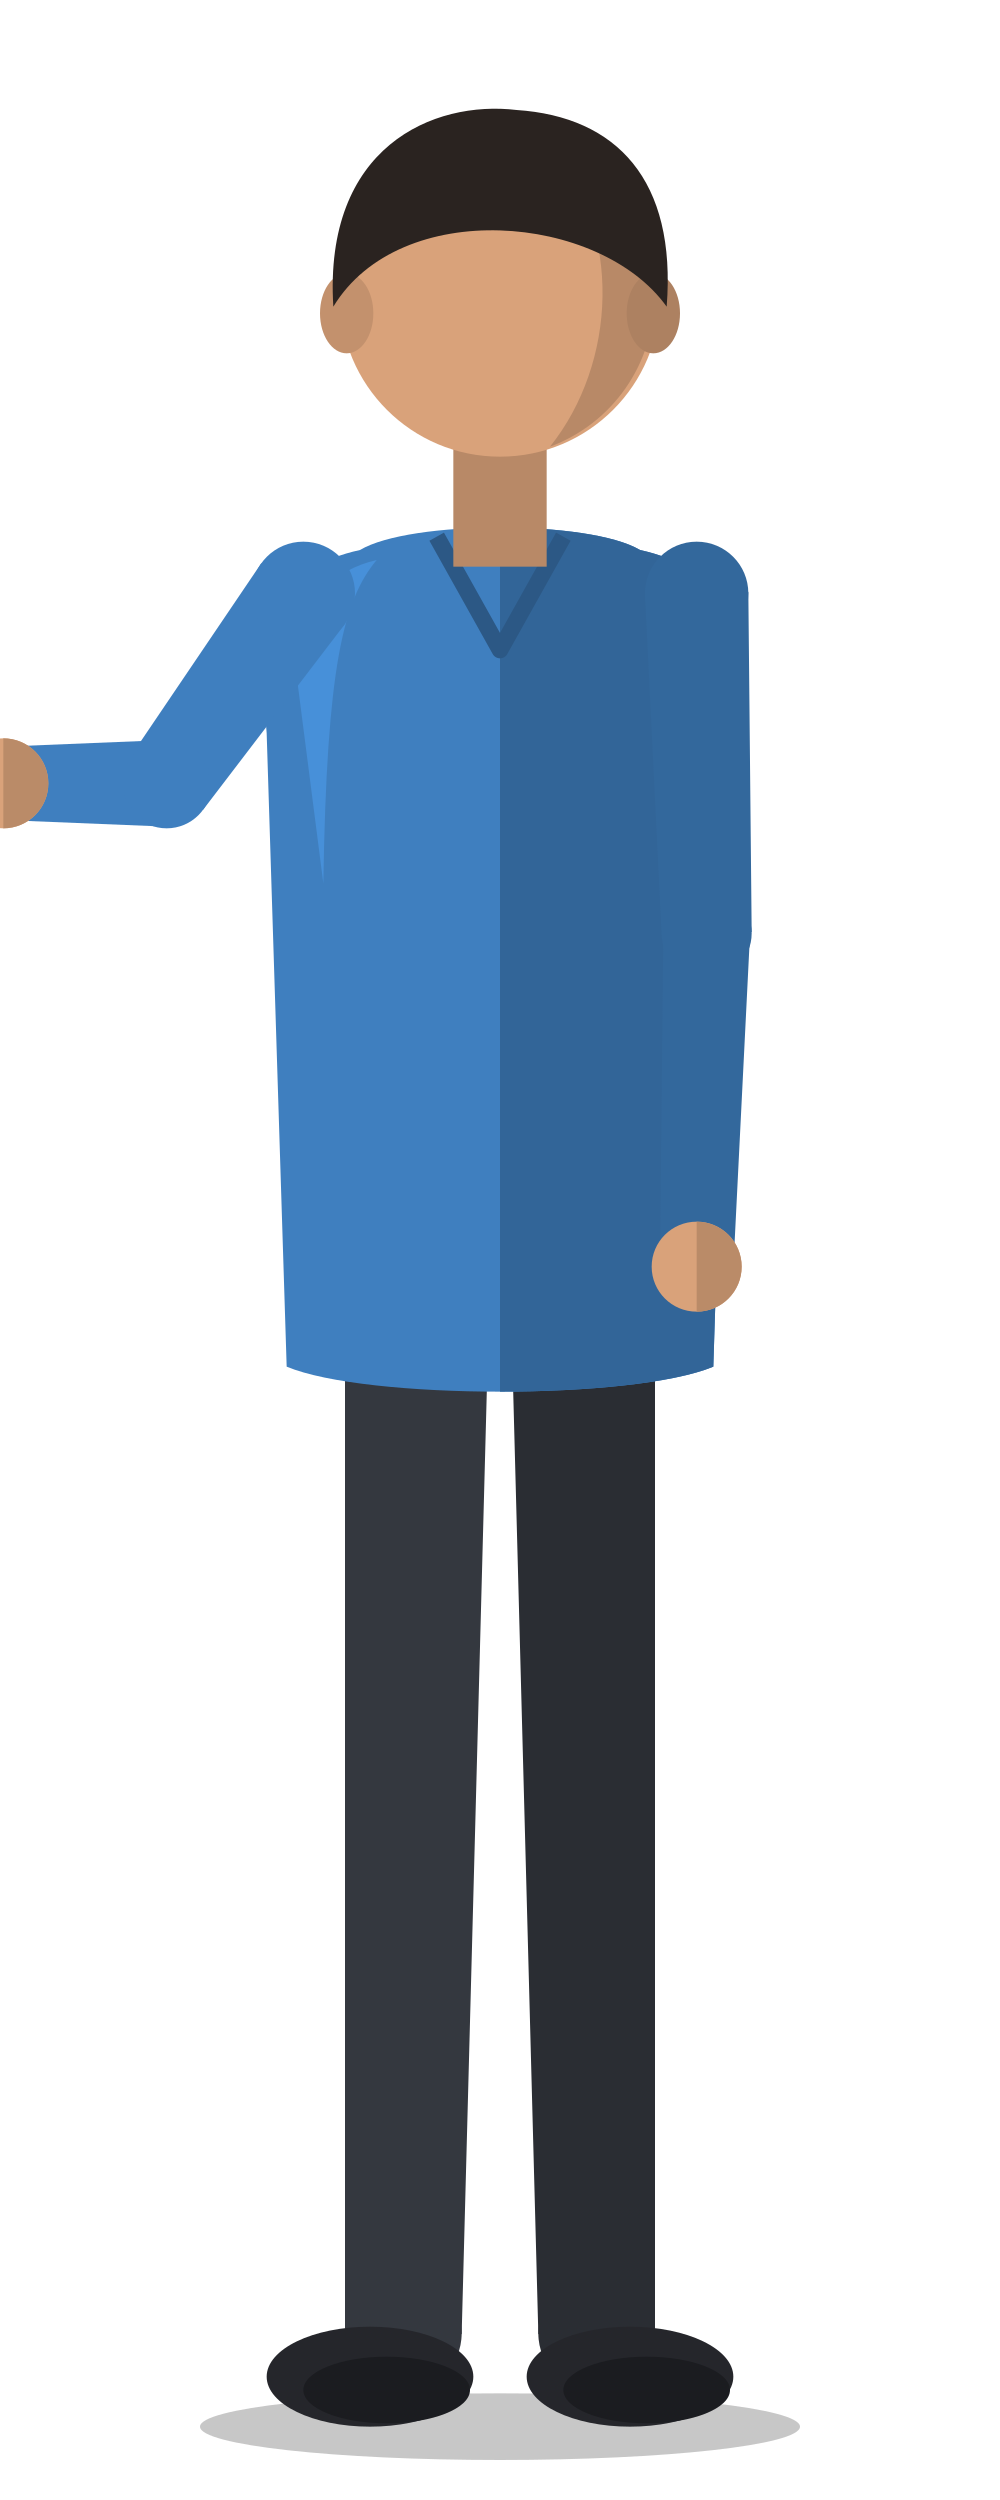
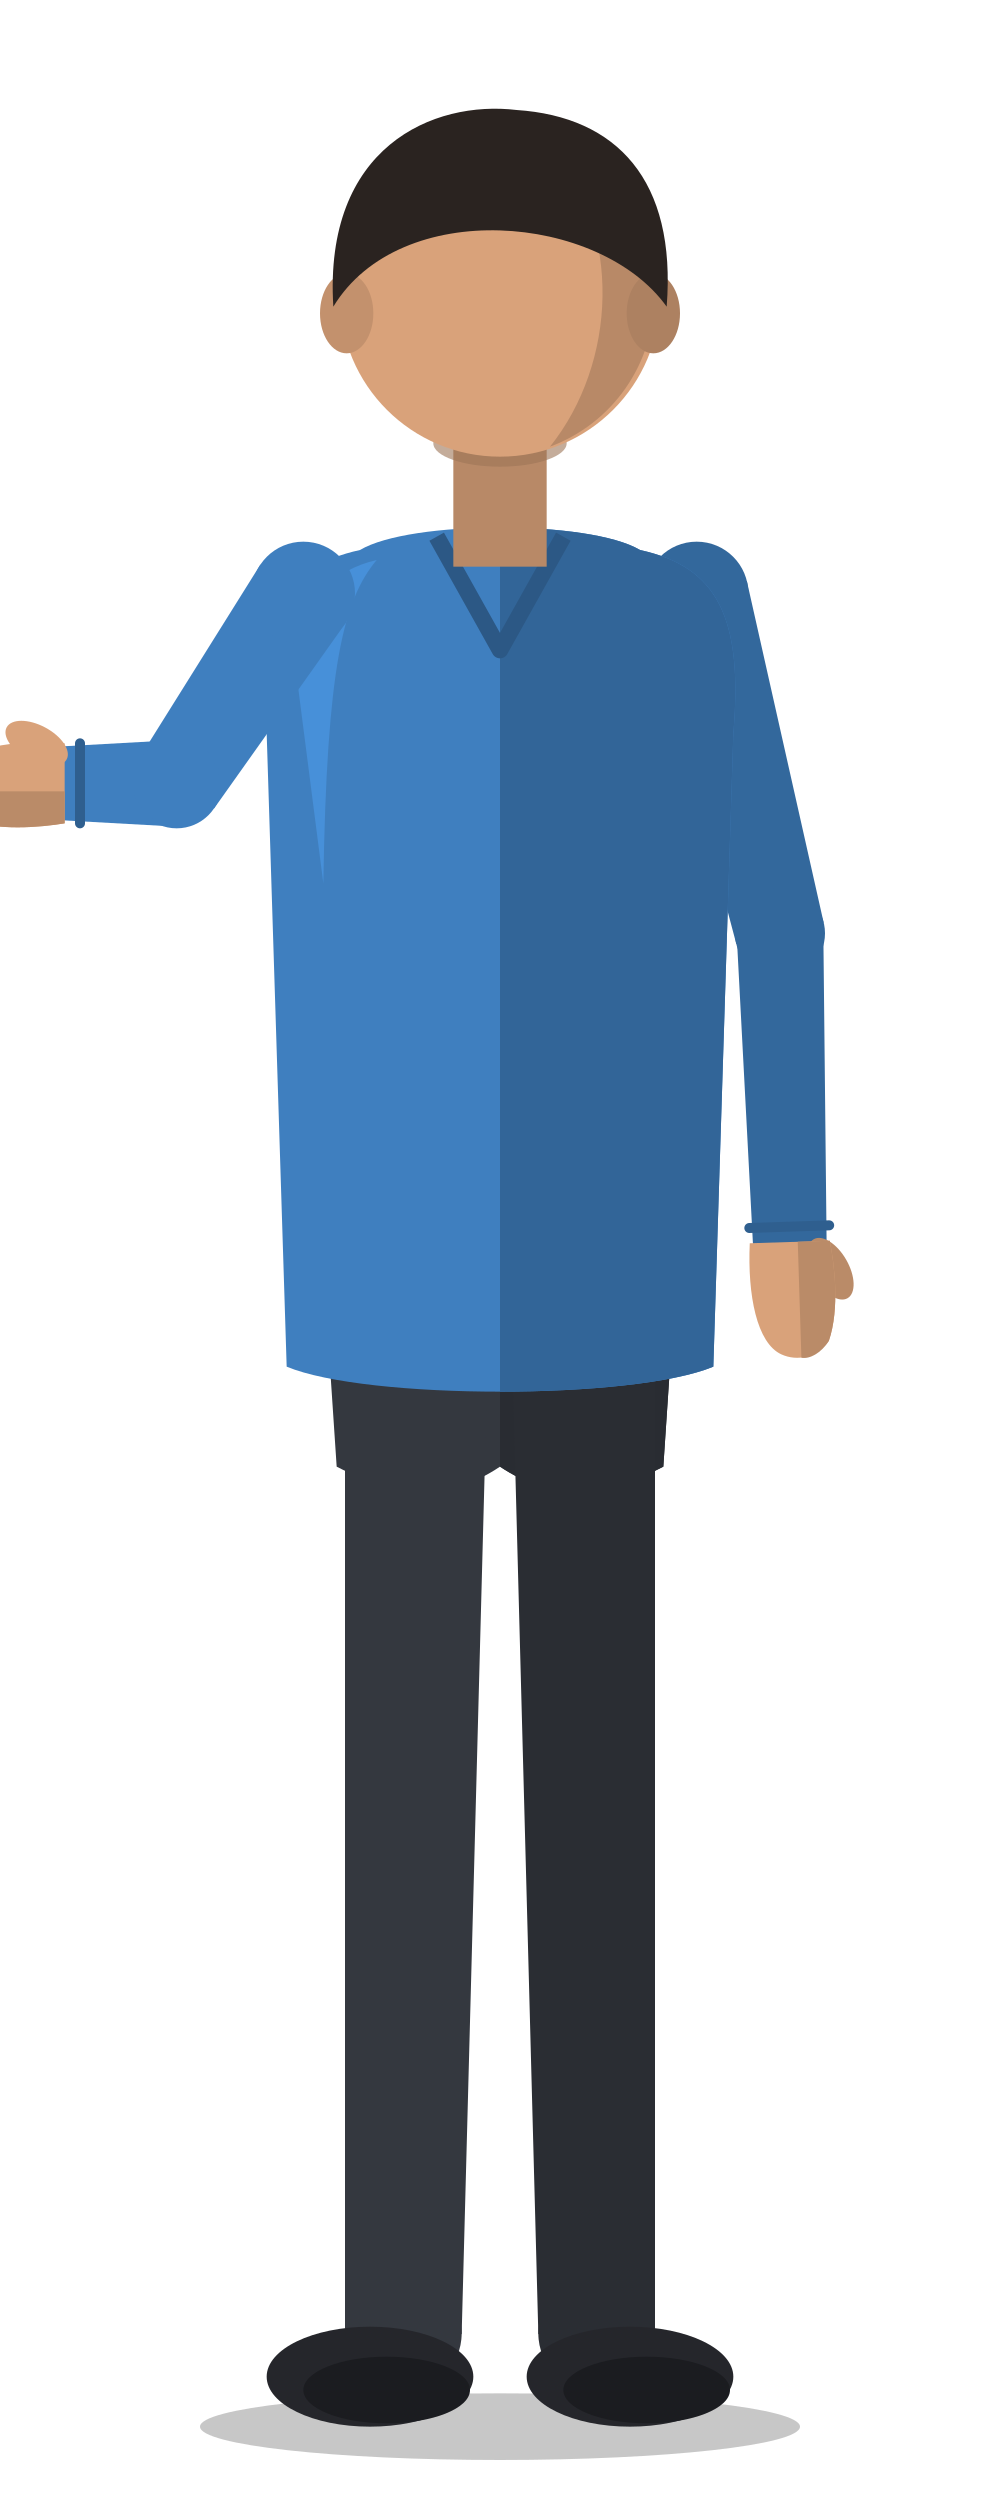
<svg xmlns="http://www.w3.org/2000/svg" viewBox="0 0 600 1500" width="600" height="1500">
  <defs>
    <clipPath id="x1">
+       <path d="M196,790 L404,790 L398,880 C360,900 330,900 300,880 C270,900 240,900 202,880 Z" />
+     </clipPath>
+     <clipPath id="x2">
      <path d="M216,330 C246,312 354,312 384,330 C430,340 446,370 440,440 L428,820 C380,840 220,840 172,820 L160,440 C154,370 170,340 216,330 Z" />
    </clipPath>
  </defs>
  <ellipse cx="300" cy="1456" rx="180" ry="20" fill="#000" opacity="0.22" />
  <g transform="translate(300,0) scale(1.000,1) translate(-300,0)">
+     <path d="M387.9,363.4 L441.8,566.4 L494.2,553.6 L448.1,348.6 Z" fill="#33689c" />
+     <circle cx="418" cy="356" r="31.0" fill="#33689c" />
+     <circle cx="468" cy="560" r="27.0" fill="#33689c" />
+     <path d="M442.0,560.8 L452.0,750.7 L496.0,749.3 L494.0,559.2 Z" fill="#33689c" />
+     <circle cx="468" cy="560" r="26.0" fill="#33689c" />
+     <circle cx="474" cy="750" r="22.0" fill="#33689c" />
+     <path d="M449.6,736.8 L497.5,735.2" stroke="#2f5f8f" stroke-width="6" stroke-linecap="round" />
+     <g transform="translate(474.0,750.0) rotate(-1.8) scale(1.2)">
+       <ellipse cx="20" cy="10" rx="9" ry="17" fill="#ba8b68" transform="rotate(-28 20 10)" />
+       <path d="M-20,-4 C-22,22 -18,46 -6,52 C2,56 12,54 18,46 C24,30 22,8 20,-4 Z" fill="#d9a27a" />
+       <path d="M4,-4 L20,-4 C22,8 24,30 18,46 C14,52 8,55 4,54 Z" fill="#ba8b68" />
+     </g>
+     <path d="M196,790 L404,790 L398,880 C360,900 330,900 300,880 C270,900 240,900 202,880 Z" fill="#34383f" />
+     <rect x="300" y="0" width="600" height="1500" fill="#292c32" clip-path="url(#x1)" />
    <g transform="translate(250,800) scale(1,1) translate(-250,-800)">
      <path d="M207.0,799.4 L207.0,1399.5 L277.0,1400.5 L293.0,800.6 Z" fill="#34383f" />
      <circle cx="250" cy="800" r="43.0" fill="#34383f" />
      <circle cx="242" cy="1400" r="35.0" fill="#34383f" />
      <ellipse cx="222" cy="1426" rx="62" ry="30" fill="#25262b" />
      <ellipse cx="232" cy="1434" rx="50" ry="20" fill="#1b1c20" />
    </g>
    <g transform="translate(350,800) scale(1,1) translate(-350,-800)">
      <path d="M307.0,800.6 L323.0,1400.5 L393.0,1399.5 L393.0,799.4 Z" fill="#2a2d33" />
      <circle cx="350" cy="800" r="43.0" fill="#2a2d33" />
      <circle cx="358" cy="1400" r="35.0" fill="#2a2d33" />
      <ellipse cx="378" cy="1426" rx="62" ry="30" fill="#25262b" />
      <ellipse cx="388" cy="1434" rx="50" ry="20" fill="#1b1c20" />
    </g>
    <path d="M216,330 C246,312 354,312 384,330 C430,340 446,370 440,440 L428,820 C380,840 220,840 172,820 L160,440 C154,370 170,340 216,330 Z" fill="#3f7fbf" />
-     <rect x="300" y="0" width="600" height="1500" fill="#326598" clip-path="url(#x1)" />
-     <path d="M176,390 C182,360 200,342 226,336 C206,360 196,400 194,530 Z" fill="#4790d9" clip-path="url(#x1)" />
+     <rect x="300" y="0" width="600" height="1500" fill="#326598" clip-path="url(#x2)" />
+     <path d="M176,390 C182,360 200,342 226,336 C206,360 196,400 194,530 Z" fill="#4790d9" clip-path="url(#x2)" />
    <path d="M262,322 L300,390 L338,322" fill="none" stroke="#2c5885" stroke-width="10" stroke-linejoin="round" />
  </g>
+   <g transform="rotate(0 300 238)" />
  <rect x="272" y="240" width="56" height="100" fill="#b88967" />
+   <ellipse cx="300" cy="266" rx="40" ry="14" fill="#9c7457" opacity="0.6" />
  <g transform="rotate(0 300 238)">
    <circle cx="300" cy="178" r="96" fill="#d9a27a" />
    <path d="M330,88 A96,96 0 0 1 330,268 C370,218 374,138 330,88 Z" fill="#b88967" />
    <ellipse cx="208" cy="188" rx="16" ry="24" fill="#c3916d" />
    <ellipse cx="392" cy="188" rx="16" ry="24" fill="#ad8161" />
    <path d="M200,184 C194,88 260,60 310,66 C370,70 406,108 400,184 C360,128 240,118 200,184 Z" fill="#2a2320" />
  </g>
  <g transform="translate(300,0) scale(1.000,1) translate(-300,0)">
-     <path d="M156.8,337.9 L78.1,454.2 L121.9,485.8 L207.2,374.1 Z" fill="#3f7fbf" />
+     <path d="M156.2,338.8 L83.5,455.0 L128.5,485.0 L207.8,373.2 Z" fill="#3f7fbf" />
    <circle cx="182" cy="356" r="31.0" fill="#3f7fbf" />
-     <circle cx="100" cy="470" r="27.0" fill="#3f7fbf" />
-     <path d="M100.0,444.0 L2.0,448.0 L2.0,492.0 L100.0,496.0 Z" fill="#3f7fbf" />
-     <circle cx="100" cy="470" r="26.0" fill="#3f7fbf" />
-     <circle cx="2" cy="470" r="22.0" fill="#3f7fbf" />
-     <circle cx="2" cy="470" r="27" fill="#d9a27a" />
-     <path d="M2,443 A27,27 0 0 1 2,497 Z" fill="#ba8b68" />
-     <path d="M387.0,356.9 L397.0,560.8 L451.0,559.2 L449.0,355.1 Z" fill="#33689c" />
-     <circle cx="418" cy="356" r="31.0" fill="#33689c" />
-     <circle cx="424" cy="560" r="27.0" fill="#33689c" />
-     <path d="M398.0,559.2 L396.0,759.3 L440.0,760.7 L450.0,560.8 Z" fill="#33689c" />
-     <circle cx="424" cy="560" r="26.0" fill="#33689c" />
-     <circle cx="418" cy="760" r="22.0" fill="#33689c" />
-     <circle cx="418" cy="760" r="27" fill="#d9a27a" />
-     <path d="M418,733 A27,27 0 0 1 418,787 Z" fill="#ba8b68" />
+     <circle cx="106" cy="470" r="27.0" fill="#3f7fbf" />
+     <path d="M106.0,444.0 L34.0,448.0 L34.0,492.0 L106.0,496.0 Z" fill="#3f7fbf" />
+     <circle cx="106" cy="470" r="26.0" fill="#3f7fbf" />
+     <circle cx="34" cy="470" r="22.0" fill="#3f7fbf" />
+     <path d="M48.0,446.0 L48.0,494.0" stroke="#2f5f8f" stroke-width="6" stroke-linecap="round" />
+     <g transform="translate(34.0,470.0) rotate(90.0) scale(1.2)">
+       <ellipse cx="-20" cy="10" rx="9" ry="17" fill="#d9a27a" transform="rotate(28 -20 10)" />
+       <path d="M-20,-4 C-22,22 -18,46 -6,52 C2,56 12,54 18,46 C24,30 22,8 20,-4 Z" fill="#d9a27a" />
+       <path d="M4,-4 L20,-4 C22,8 24,30 18,46 C14,52 8,55 4,54 Z" fill="#ba8b68" />
+     </g>
  </g>
</svg>
